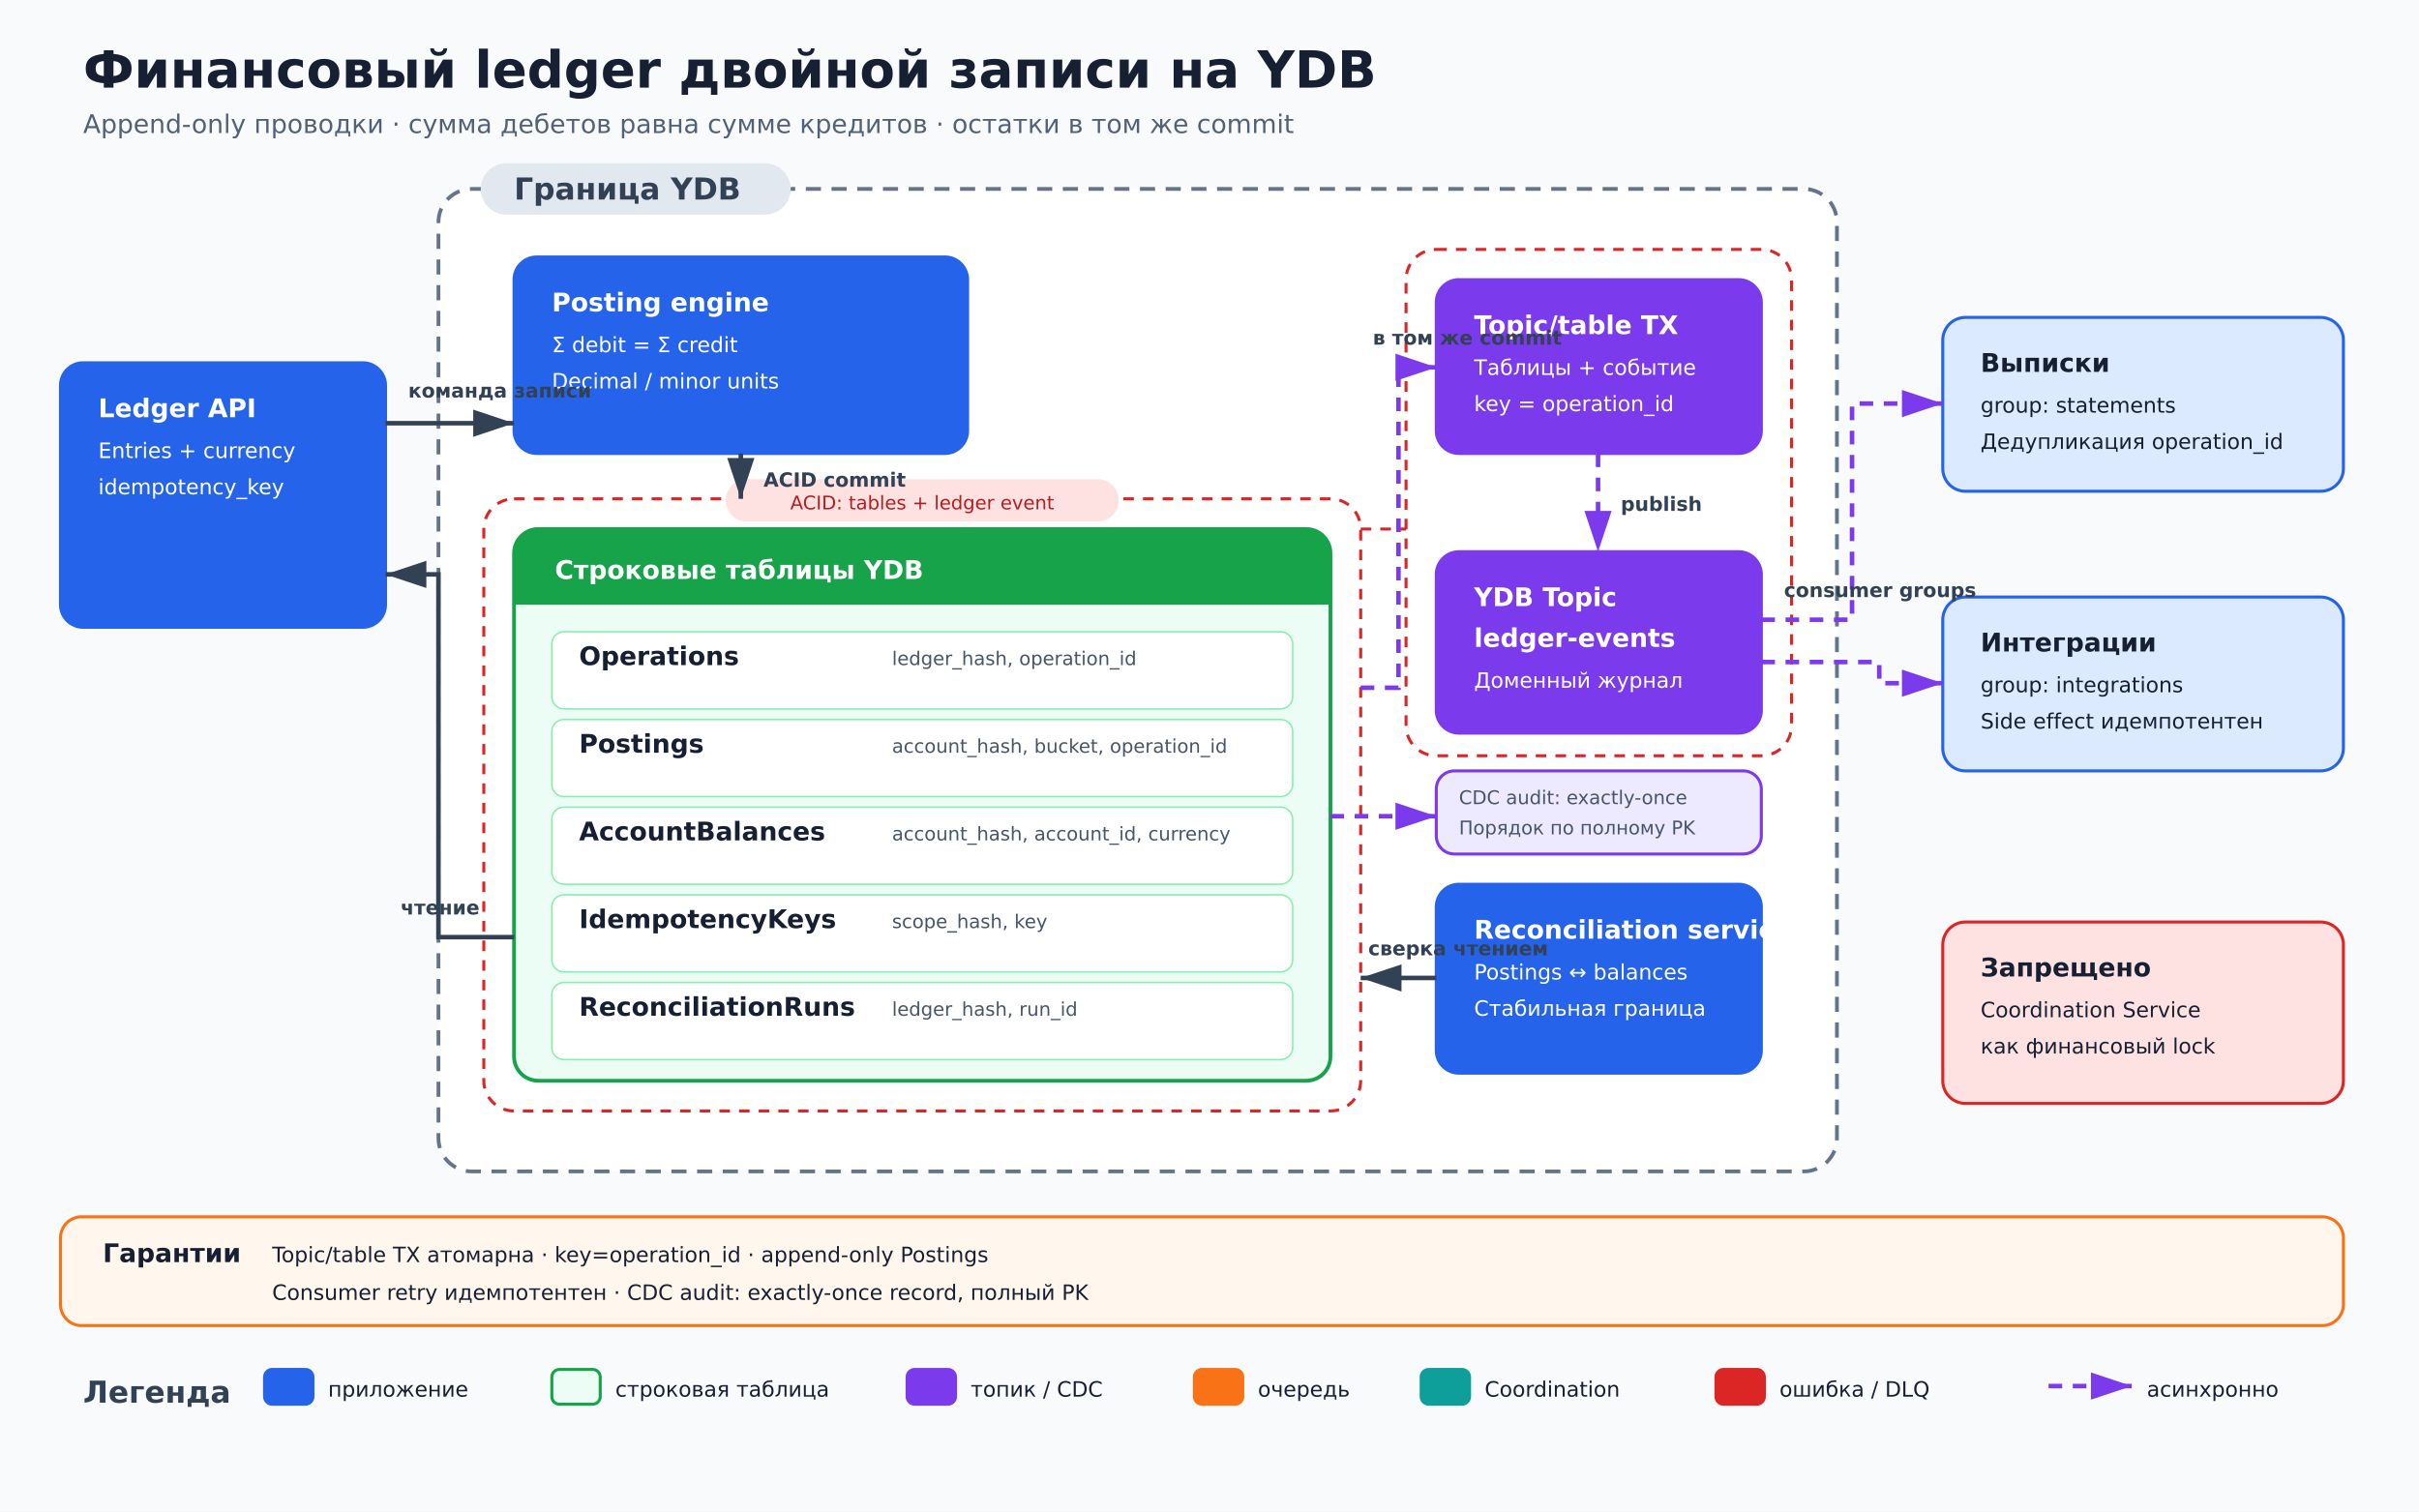
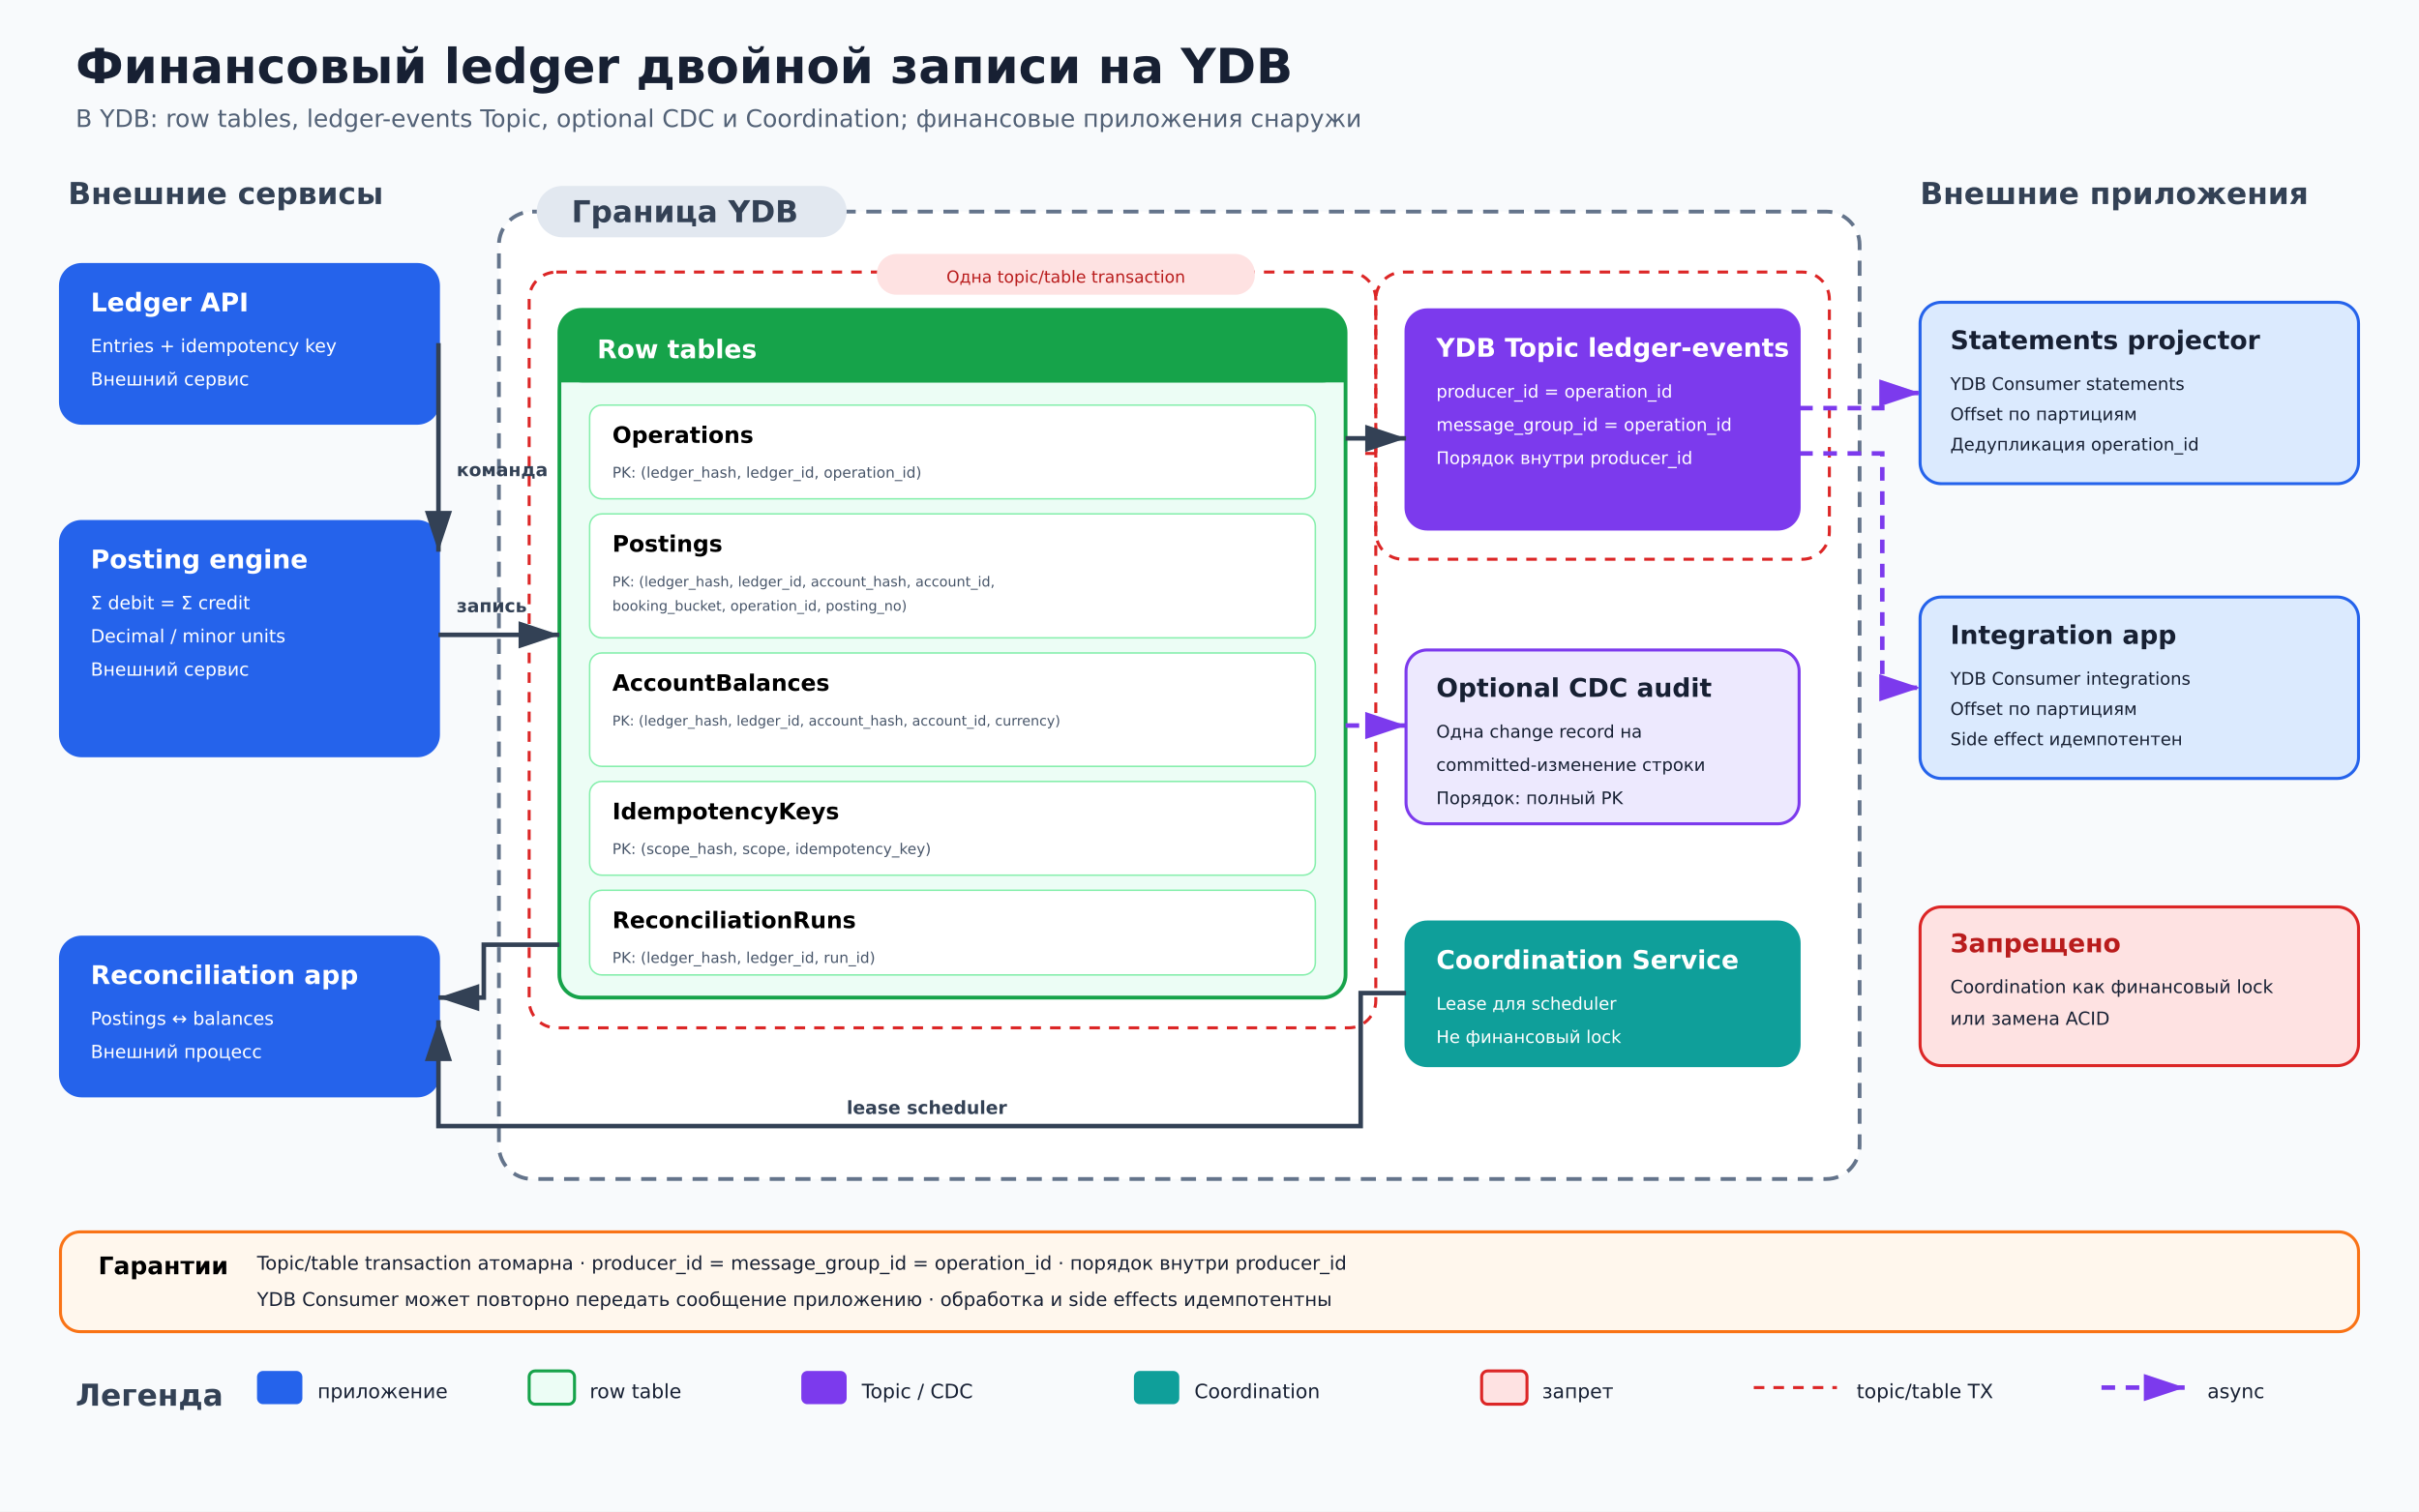
<svg xmlns="http://www.w3.org/2000/svg" version="1.1" viewBox="0 0 1600 1000" role="img" aria-labelledby="title desc" font-family="DejaVu Sans, Arial, sans-serif">
  <defs>
    <marker id="arrow" markerWidth="10" markerHeight="10" refX="9" refY="3" orient="auto" markerUnits="strokeWidth">
      <path d="M0,0 L0,6 L9,3 z" fill="#334155" />
    </marker>
    <marker id="arrowPurple" markerWidth="10" markerHeight="10" refX="9" refY="3" orient="auto" markerUnits="strokeWidth">
      <path d="M0,0 L0,6 L9,3 z" fill="#7c3aed" />
    </marker>
    <marker id="arrowOrange" markerWidth="10" markerHeight="10" refX="9" refY="3" orient="auto" markerUnits="strokeWidth">
      <path d="M0,0 L0,6 L9,3 z" fill="#ea580c" />
    </marker>
+     <marker id="arrowRed" markerWidth="10" markerHeight="10" refX="9" refY="3" orient="auto" markerUnits="strokeWidth">
+       <path d="M0,0 L0,6 L9,3 z" fill="#dc2626" />
+     </marker>
    <style>
- text { font-family: "DejaVu Sans", Arial, sans-serif; fill: #172033; }
- .heading { font-size: 34px; font-weight: 700; } .subtitle { font-size: 17px; fill: #526176; }
- .boundary-label { font-size: 20px; font-weight: 700; fill: #334155; }
- .box-title { font-size: 17px; font-weight: 700; } .box-text { font-size: 14px; } .small { font-size: 12.5px; fill: #475569; }
- .flow { font-size: 13px; font-weight: 700; fill: #334155; }
- .arrow { fill: none; stroke: #334155; stroke-width: 3; marker-end: url(#arrow); }
- .async { fill: none; stroke: #7c3aed; stroke-width: 3; stroke-dasharray: 9 7; marker-end: url(#arrowPurple); }
- .queue-flow { fill: none; stroke: #ea580c; stroke-width: 3; stroke-dasharray: 9 7; marker-end: url(#arrowOrange); }
+ text{font-family:"DejaVu Sans",Arial,sans-serif}.heading{font-size:32px;font-weight:700;fill:#172033}.subtitle{font-size:16px;fill:#526176}.boundary{font-size:20px;font-weight:700;fill:#334155}.box-title{font-weight:700}.body{fill:#172033}.small{font-size:11px;fill:#475569}.flow{font-size:12px;font-weight:700;fill:#334155}.arrow{fill:none;stroke:#334155;stroke-width:3}.async{fill:none;stroke:#7c3aed;stroke-width:3;stroke-dasharray:9 7}.queue{fill:none;stroke:#ea580c;stroke-width:3;stroke-dasharray:9 7}.red-arrow{fill:none;stroke:#dc2626;stroke-width:3}.tx{fill:none;stroke:#dc2626;stroke-width:2;stroke-dasharray:7 6}
</style>
  </defs>
  <rect width="1600" height="1000" fill="#f8fafc" />
-   <text x="55" y="58" class="heading" text-anchor="start">
-     <tspan x="55" dy="0">Финансовый ledger двойной записи на YDB</tspan>
-   </text>
-   <text x="55" y="88" class="subtitle" text-anchor="start">
-     <tspan x="55" dy="0">Append-only проводки · сумма дебетов равна сумме кредитов · остатки в том же commit</tspan>
-   </text>
-   <rect x="290" y="125" width="925" height="650" rx="22" fill="#ffffff" stroke="#64748b" stroke-width="2.5" stroke-dasharray="10 7" />
-   <rect x="318" y="108" width="205" height="34" rx="17" fill="#e2e8f0" />
-   <text x="340" y="132" class="boundary-label" text-anchor="start">
-     <tspan x="340" dy="0">Граница YDB</tspan>
-   </text>
-   <g>
-     <rect x="40" y="240" width="215" height="175" rx="15" fill="#2563eb" stroke="#2563eb" stroke-width="2" />
-     <text x="65" y="276" class="box-title" text-anchor="start" style="fill:#ffffff">
-       <tspan x="65" dy="0">Ledger API</tspan>
-     </text>
-     <text x="65" y="303" class="box-text" text-anchor="start" style="fill:#ffffff">
-       <tspan x="65" dy="0">Entries + currency</tspan>
-     </text>
-     <text x="65" y="327" class="box-text" text-anchor="start" style="fill:#ffffff">
-       <tspan x="65" dy="0">idempotency_key</tspan>
-     </text>
-   </g>
-   <g>
-     <rect x="340" y="170" width="300" height="130" rx="15" fill="#2563eb" stroke="#2563eb" stroke-width="2" />
-     <text x="365" y="206" class="box-title" text-anchor="start" style="fill:#ffffff">
-       <tspan x="365" dy="0">Posting engine</tspan>
-     </text>
-     <text x="365" y="233" class="box-text" text-anchor="start" style="fill:#ffffff">
-       <tspan x="365" dy="0">Σ debit = Σ credit</tspan>
-     </text>
-     <text x="365" y="257" class="box-text" text-anchor="start" style="fill:#ffffff">
-       <tspan x="365" dy="0">Decimal / minor units</tspan>
-     </text>
-   </g>
-   <rect x="320" y="330" width="580" height="405" rx="20" fill="none" stroke="#dc2626" stroke-width="2" stroke-dasharray="7 6" />
-   <rect x="930" y="165" width="255" height="335" rx="20" fill="none" stroke="#dc2626" stroke-width="2" stroke-dasharray="7 6" />
-   <path d="M900 350 H930" fill="none" stroke="#dc2626" stroke-width="2" stroke-dasharray="7 6" />
-   <rect x="480" y="317" width="260" height="28" rx="14" fill="#fee2e2" />
-   <text x="610" y="337" class="small" text-anchor="middle" style="fill:#b91c1c">
-     <tspan x="610" dy="0">ACID: tables + ledger event</tspan>
-   </text>
-   <g>
-     <rect x="340" y="350" width="540" height="365" rx="16" fill="#ecfdf5" stroke="#16a34a" stroke-width="2.5" />
-     <rect x="340" y="350" width="540" height="50" rx="16" fill="#16a34a" />
-     <path d="M340 385 H880 V400 H340 Z" fill="#16a34a" />
-     <text x="367" y="383" class="box-title" text-anchor="start" style="fill:#ffffff">
-       <tspan x="367" dy="0">Строковые таблицы YDB</tspan>
-     </text>
-     <rect x="365" y="418" width="490" height="51" rx="8" fill="#ffffff" stroke="#86efac" />
-     <text x="383" y="440" class="box-title" text-anchor="start">
-       <tspan x="383" dy="0">Operations</tspan>
-     </text>
-     <text x="590" y="440" class="small" text-anchor="start">
-       <tspan x="590" dy="0">ledger_hash, operation_id</tspan>
-     </text>
-     <rect x="365" y="476" width="490" height="51" rx="8" fill="#ffffff" stroke="#86efac" />
-     <text x="383" y="498" class="box-title" text-anchor="start">
-       <tspan x="383" dy="0">Postings</tspan>
-     </text>
-     <text x="590" y="498" class="small" text-anchor="start">
-       <tspan x="590" dy="0">account_hash, bucket, operation_id</tspan>
-     </text>
-     <rect x="365" y="534" width="490" height="51" rx="8" fill="#ffffff" stroke="#86efac" />
-     <text x="383" y="556" class="box-title" text-anchor="start">
-       <tspan x="383" dy="0">AccountBalances</tspan>
-     </text>
-     <text x="590" y="556" class="small" text-anchor="start">
-       <tspan x="590" dy="0">account_hash, account_id, currency</tspan>
-     </text>
-     <rect x="365" y="592" width="490" height="51" rx="8" fill="#ffffff" stroke="#86efac" />
-     <text x="383" y="614" class="box-title" text-anchor="start">
-       <tspan x="383" dy="0">IdempotencyKeys</tspan>
-     </text>
-     <text x="590" y="614" class="small" text-anchor="start">
-       <tspan x="590" dy="0">scope_hash, key</tspan>
-     </text>
-     <rect x="365" y="650" width="490" height="51" rx="8" fill="#ffffff" stroke="#86efac" />
-     <text x="383" y="672" class="box-title" text-anchor="start">
-       <tspan x="383" dy="0">ReconciliationRuns</tspan>
-     </text>
-     <text x="590" y="672" class="small" text-anchor="start">
-       <tspan x="590" dy="0">ledger_hash, run_id</tspan>
-     </text>
-   </g>
-   <g>
-     <rect x="950" y="185" width="215" height="115" rx="15" fill="#7c3aed" stroke="#7c3aed" stroke-width="2" />
-     <text x="975" y="221" class="box-title" text-anchor="start" style="fill:#ffffff">
-       <tspan x="975" dy="0">Topic/table TX</tspan>
-     </text>
-     <text x="975" y="248" class="box-text" text-anchor="start" style="fill:#ffffff">
-       <tspan x="975" dy="0">Таблицы + событие</tspan>
-     </text>
-     <text x="975" y="272" class="box-text" text-anchor="start" style="fill:#ffffff">
-       <tspan x="975" dy="0">key = operation_id</tspan>
-     </text>
-   </g>
-   <g>
-     <rect x="950" y="365" width="215" height="120" rx="15" fill="#7c3aed" stroke="#7c3aed" stroke-width="2" />
-     <text x="975" y="401" class="box-title" text-anchor="start" style="fill:#ffffff">
-       <tspan x="975" dy="0">YDB Topic</tspan>
-     </text>
-     <text x="975" y="428" class="box-title" text-anchor="start" style="fill:#ffffff">
-       <tspan x="975" dy="0">ledger-events</tspan>
-     </text>
-     <text x="975" y="455" class="box-text" text-anchor="start" style="fill:#ffffff">
-       <tspan x="975" dy="0">Доменный журнал</tspan>
-     </text>
-   </g>
-   <g>
-     <rect x="950" y="510" width="215" height="55" rx="12" fill="#ede9fe" stroke="#7c3aed" stroke-width="2" />
-     <text x="965" y="532" class="small">
-       <tspan x="965" dy="0">CDC audit: exactly-once</tspan>
-     </text>
-     <text x="965" y="552" class="small">
-       <tspan x="965" dy="0">Порядок по полному PK</tspan>
-     </text>
-   </g>
-   <path d="M880 540 H950" class="async" marker-end="url(#arrowPurple)" />
-   <g>
-     <rect x="950" y="585" width="215" height="125" rx="15" fill="#2563eb" stroke="#2563eb" stroke-width="2" />
-     <text x="975" y="621" class="box-title" text-anchor="start" style="fill:#ffffff">
-       <tspan x="975" dy="0">Reconciliation service</tspan>
-     </text>
-     <text x="975" y="648" class="box-text" text-anchor="start" style="fill:#ffffff">
-       <tspan x="975" dy="0">Postings ↔ balances</tspan>
-     </text>
-     <text x="975" y="672" class="box-text" text-anchor="start" style="fill:#ffffff">
-       <tspan x="975" dy="0">Стабильная граница</tspan>
-     </text>
-   </g>
-   <path d="M255 280 H340" class="arrow" marker-end="url(#arrow)" />
-   <text x="270" y="263" class="flow" text-anchor="start">
-     <tspan x="270" dy="0">команда записи</tspan>
-   </text>
-   <path d="M340 620 H290 V380 H255" class="arrow" marker-end="url(#arrow)" />
-   <text x="265" y="605" class="flow" text-anchor="start">
-     <tspan x="265" dy="0">чтение</tspan>
-   </text>
-   <path d="M490 300 V330" class="arrow" marker-end="url(#arrow)" />
-   <text x="505" y="322" class="flow" text-anchor="start">
-     <tspan x="505" dy="0">ACID commit</tspan>
-   </text>
-   <path d="M900 455 H925 V243 H950" class="async" marker-end="url(#arrowPurple)" />
-   <text x="908" y="228" class="flow" text-anchor="start">
-     <tspan x="908" dy="0">в том же commit</tspan>
-   </text>
-   <path d="M1057 300 V365" class="async" marker-end="url(#arrowPurple)" />
-   <text x="1072" y="338" class="flow" text-anchor="start">
-     <tspan x="1072" dy="0">publish</tspan>
-   </text>
-   <path d="M950 647 H900" class="arrow" marker-end="url(#arrow)" />
-   <text x="905" y="632" class="flow" text-anchor="start">
-     <tspan x="905" dy="0">сверка чтением</tspan>
-   </text>
-   <g>
-     <rect x="1285" y="210" width="265" height="115" rx="15" fill="#dbeafe" stroke="#2563eb" stroke-width="2" />
-     <text x="1310" y="246" class="box-title" text-anchor="start" style="fill:#172033">
-       <tspan x="1310" dy="0">Выписки</tspan>
-     </text>
-     <text x="1310" y="273" class="box-text" text-anchor="start" style="fill:#172033">
-       <tspan x="1310" dy="0">group: statements</tspan>
-     </text>
-     <text x="1310" y="297" class="box-text" text-anchor="start" style="fill:#172033">
-       <tspan x="1310" dy="0">Дедупликация operation_id</tspan>
-     </text>
-   </g>
-   <g>
-     <rect x="1285" y="395" width="265" height="115" rx="15" fill="#dbeafe" stroke="#2563eb" stroke-width="2" />
-     <text x="1310" y="431" class="box-title" text-anchor="start" style="fill:#172033">
-       <tspan x="1310" dy="0">Интеграции</tspan>
-     </text>
-     <text x="1310" y="458" class="box-text" text-anchor="start" style="fill:#172033">
-       <tspan x="1310" dy="0">group: integrations</tspan>
-     </text>
-     <text x="1310" y="482" class="box-text" text-anchor="start" style="fill:#172033">
-       <tspan x="1310" dy="0">Side effect идемпотентен</tspan>
-     </text>
-   </g>
-   <path d="M1165 410 H1225 V267 H1285" class="async" marker-end="url(#arrowPurple)" />
-   <path d="M1165 438 H1243 V452 H1285" class="async" marker-end="url(#arrowPurple)" />
-   <text x="1180" y="395" class="flow" text-anchor="start">
-     <tspan x="1180" dy="0">consumer groups</tspan>
-   </text>
-   <g>
-     <rect x="1285" y="610" width="265" height="120" rx="15" fill="#fee2e2" stroke="#dc2626" stroke-width="2" />
-     <text x="1310" y="646" class="box-title" text-anchor="start" style="fill:#172033">
-       <tspan x="1310" dy="0">Запрещено</tspan>
-     </text>
-     <text x="1310" y="673" class="box-text" text-anchor="start" style="fill:#172033">
-       <tspan x="1310" dy="0">Coordination Service</tspan>
-     </text>
-     <text x="1310" y="697" class="box-text" text-anchor="start" style="fill:#172033">
-       <tspan x="1310" dy="0">как финансовый lock</tspan>
-     </text>
-   </g>
-   <rect x="40" y="805" width="1510" height="72" rx="14" fill="#fff7ed" stroke="#f97316" stroke-width="2" />
-   <text x="68" y="835" class="box-title" text-anchor="start">
-     <tspan x="68" dy="0">Гарантии</tspan>
-   </text>
-   <text x="180" y="835" class="box-text" text-anchor="start">
-     <tspan x="180" dy="0">Topic/table TX атомарна · key=operation_id · append-only Postings</tspan>
-     <tspan x="180" dy="25">Consumer retry идемпотентен · CDC audit: exactly-once record, полный PK</tspan>
-   </text>
-   <text x="55" y="928" class="boundary-label" text-anchor="start">
-     <tspan x="55" dy="0">Легенда</tspan>
-   </text>
-   <rect x="175" y="906" width="32" height="23" rx="5" fill="#2563eb" stroke="#2563eb" stroke-width="2" />
-   <text x="217" y="924" class="box-text" text-anchor="start">
-     <tspan x="217" dy="0">приложение</tspan>
-   </text>
-   <rect x="365" y="906" width="32" height="23" rx="5" fill="#ecfdf5" stroke="#16a34a" stroke-width="2" />
-   <text x="407" y="924" class="box-text" text-anchor="start">
-     <tspan x="407" dy="0">строковая таблица</tspan>
-   </text>
-   <rect x="600" y="906" width="32" height="23" rx="5" fill="#7c3aed" stroke="#7c3aed" stroke-width="2" />
-   <text x="642" y="924" class="box-text" text-anchor="start">
-     <tspan x="642" dy="0">топик / CDC</tspan>
-   </text>
-   <rect x="790" y="906" width="32" height="23" rx="5" fill="#f97316" stroke="#f97316" stroke-width="2" />
-   <text x="832" y="924" class="box-text" text-anchor="start">
-     <tspan x="832" dy="0">очередь</tspan>
-   </text>
-   <rect x="940" y="906" width="32" height="23" rx="5" fill="#0f9f9a" stroke="#0f9f9a" stroke-width="2" />
-   <text x="982" y="924" class="box-text" text-anchor="start">
-     <tspan x="982" dy="0">Coordination</tspan>
-   </text>
-   <rect x="1135" y="906" width="32" height="23" rx="5" fill="#dc2626" stroke="#dc2626" stroke-width="2" />
-   <text x="1177" y="924" class="box-text" text-anchor="start">
-     <tspan x="1177" dy="0">ошибка / DLQ</tspan>
-   </text>
-   <line x1="1355" y1="917" x2="1410" y2="917" class="async" marker-end="url(#arrowPurple)" />
-   <text x="1420" y="924" class="box-text" text-anchor="start">
-     <tspan x="1420" dy="0">асинхронно</tspan>
+   <text x="50" y="55" class="heading" text-anchor="start">
+     <tspan x="50" dy="0">Финансовый ledger двойной записи на YDB</tspan>
+   </text>
+   <text x="50" y="84" class="subtitle" text-anchor="start">
+     <tspan x="50" dy="0">В YDB: row tables, ledger-events Topic, optional CDC и Coordination; финансовые приложения снаружи</tspan>
+   </text>
+   <rect x="330" y="140" width="900" height="640" rx="22" fill="#ffffff" stroke="#64748b" stroke-width="2.5" stroke-dasharray="10 7" />
+   <rect x="355" y="123" width="205" height="34" rx="17" fill="#e2e8f0" />
+   <text x="378" y="147" class="boundary" text-anchor="start">
+     <tspan x="378" dy="0">Граница YDB</tspan>
+   </text>
+   <text x="45" y="135" class="boundary" text-anchor="start">
+     <tspan x="45" dy="0">Внешние сервисы</tspan>
+   </text>
+   <text x="1270" y="135" class="boundary" text-anchor="start">
+     <tspan x="1270" dy="0">Внешние приложения</tspan>
+   </text>
+   <g>
+     <rect x="40" y="175" width="250" height="105" rx="14" fill="#2563eb" stroke="#2563eb" stroke-width="2" />
+     <text x="60" y="206" class="box-title" text-anchor="start" style="fill:#ffffff;font-size:17px">
+       <tspan x="60" dy="0">Ledger API</tspan>
+     </text>
+     <text x="60" y="233" class="body" text-anchor="start" style="fill:#ffffff;font-size:12px">
+       <tspan x="60" dy="0">Entries + idempotency key</tspan>
+     </text>
+     <text x="60" y="255" class="body" text-anchor="start" style="fill:#ffffff;font-size:12px">
+       <tspan x="60" dy="0">Внешний сервис</tspan>
+     </text>
+   </g>
+   <g>
+     <rect x="40" y="345" width="250" height="155" rx="14" fill="#2563eb" stroke="#2563eb" stroke-width="2" />
+     <text x="60" y="376" class="box-title" text-anchor="start" style="fill:#ffffff;font-size:17px">
+       <tspan x="60" dy="0">Posting engine</tspan>
+     </text>
+     <text x="60" y="403" class="body" text-anchor="start" style="fill:#ffffff;font-size:12px">
+       <tspan x="60" dy="0">Σ debit = Σ credit</tspan>
+     </text>
+     <text x="60" y="425" class="body" text-anchor="start" style="fill:#ffffff;font-size:12px">
+       <tspan x="60" dy="0">Decimal / minor units</tspan>
+     </text>
+     <text x="60" y="447" class="body" text-anchor="start" style="fill:#ffffff;font-size:12px">
+       <tspan x="60" dy="0">Внешний сервис</tspan>
+     </text>
+   </g>
+   <g>
+     <rect x="40" y="620" width="250" height="105" rx="14" fill="#2563eb" stroke="#2563eb" stroke-width="2" />
+     <text x="60" y="651" class="box-title" text-anchor="start" style="fill:#ffffff;font-size:17px">
+       <tspan x="60" dy="0">Reconciliation app</tspan>
+     </text>
+     <text x="60" y="678" class="body" text-anchor="start" style="fill:#ffffff;font-size:12px">
+       <tspan x="60" dy="0">Postings ↔ balances</tspan>
+     </text>
+     <text x="60" y="700" class="body" text-anchor="start" style="fill:#ffffff;font-size:12px">
+       <tspan x="60" dy="0">Внешний процесс</tspan>
+     </text>
+   </g>
+   <rect x="350" y="180" width="560" height="500" rx="18" class="tx" />
+   <rect x="910" y="180" width="300" height="190" rx="18" class="tx" />
+   <path d="M910 300 H900" class="tx" />
+   <rect x="580" y="168" width="250" height="27" rx="13" fill="#fee2e2" />
+   <text x="705" y="187" class="small" text-anchor="middle" style="fill:#b91c1c;font-size:11px">
+     <tspan x="705" dy="0">Одна topic/table transaction</tspan>
+   </text>
+   <g>
+     <rect x="370" y="205" width="520" height="455" rx="15" fill="#ecfdf5" stroke="#16a34a" stroke-width="2.5" />
+     <rect x="370" y="205" width="520" height="48" rx="15" fill="#16a34a" />
+     <path d="M370 238 H890 V253 H370 Z" fill="#16a34a" />
+     <text x="395" y="237" class="box-title" text-anchor="start" style="fill:#ffffff;font-size:17px">
+       <tspan x="395" dy="0">Row tables</tspan>
+     </text>
+     <rect x="390" y="268" width="480" height="62" rx="8" fill="#ffffff" stroke="#86efac" />
+     <text x="405" y="293" class="box-title" text-anchor="start" style="font-size:15px">
+       <tspan x="405" dy="0">Operations</tspan>
+     </text>
+     <text x="405" y="316" class="small" text-anchor="start" style="font-size:9.8px">
+       <tspan x="405" dy="0">PK: (ledger_hash, ledger_id, operation_id)</tspan>
+     </text>
+     <rect x="390" y="340" width="480" height="82" rx="8" fill="#ffffff" stroke="#86efac" />
+     <text x="405" y="365" class="box-title" text-anchor="start" style="font-size:15px">
+       <tspan x="405" dy="0">Postings</tspan>
+     </text>
+     <text x="405" y="388" class="small" text-anchor="start" style="font-size:9.2px">
+       <tspan x="405" dy="0">PK: (ledger_hash, ledger_id, account_hash, account_id,</tspan>
+       <tspan x="405" dy="16">booking_bucket, operation_id, posting_no)</tspan>
+     </text>
+     <rect x="390" y="432" width="480" height="75" rx="8" fill="#ffffff" stroke="#86efac" />
+     <text x="405" y="457" class="box-title" text-anchor="start" style="font-size:15px">
+       <tspan x="405" dy="0">AccountBalances</tspan>
+     </text>
+     <text x="405" y="480" class="small" text-anchor="start" style="font-size:9.1px">
+       <tspan x="405" dy="0">PK: (ledger_hash, ledger_id, account_hash, account_id, currency)</tspan>
+     </text>
+     <rect x="390" y="517" width="480" height="62" rx="8" fill="#ffffff" stroke="#86efac" />
+     <text x="405" y="542" class="box-title" text-anchor="start" style="font-size:15px">
+       <tspan x="405" dy="0">IdempotencyKeys</tspan>
+     </text>
+     <text x="405" y="565" class="small" text-anchor="start" style="font-size:9.8px">
+       <tspan x="405" dy="0">PK: (scope_hash, scope, idempotency_key)</tspan>
+     </text>
+     <rect x="390" y="589" width="480" height="56" rx="8" fill="#ffffff" stroke="#86efac" />
+     <text x="405" y="614" class="box-title" text-anchor="start" style="font-size:15px">
+       <tspan x="405" dy="0">ReconciliationRuns</tspan>
+     </text>
+     <text x="405" y="637" class="small" text-anchor="start" style="font-size:9.8px">
+       <tspan x="405" dy="0">PK: (ledger_hash, ledger_id, run_id)</tspan>
+     </text>
+   </g>
+   <g>
+     <rect x="930" y="205" width="260" height="145" rx="14" fill="#7c3aed" stroke="#7c3aed" stroke-width="2" />
+     <text x="950" y="236" class="box-title" text-anchor="start" style="fill:#ffffff;font-size:17px">
+       <tspan x="950" dy="0">YDB Topic ledger-events</tspan>
+     </text>
+     <text x="950" y="263" class="body" text-anchor="start" style="fill:#ffffff;font-size:11.5px">
+       <tspan x="950" dy="0">producer_id = operation_id</tspan>
+     </text>
+     <text x="950" y="285" class="body" text-anchor="start" style="fill:#ffffff;font-size:11.5px">
+       <tspan x="950" dy="0">message_group_id = operation_id</tspan>
+     </text>
+     <text x="950" y="307" class="body" text-anchor="start" style="fill:#ffffff;font-size:11.5px">
+       <tspan x="950" dy="0">Порядок внутри producer_id</tspan>
+     </text>
+   </g>
+   <g>
+     <rect x="930" y="430" width="260" height="115" rx="14" fill="#ede9fe" stroke="#7c3aed" stroke-width="2" />
+     <text x="950" y="461" class="box-title" text-anchor="start" style="fill:#172033;font-size:17px">
+       <tspan x="950" dy="0">Optional CDC audit</tspan>
+     </text>
+     <text x="950" y="488" class="body" text-anchor="start" style="fill:#172033;font-size:11.5px">
+       <tspan x="950" dy="0">Одна change record на</tspan>
+     </text>
+     <text x="950" y="510" class="body" text-anchor="start" style="fill:#172033;font-size:11.5px">
+       <tspan x="950" dy="0">committed-изменение строки</tspan>
+     </text>
+     <text x="950" y="532" class="body" text-anchor="start" style="fill:#172033;font-size:11.5px">
+       <tspan x="950" dy="0">Порядок: полный PK</tspan>
+     </text>
+   </g>
+   <g>
+     <rect x="930" y="610" width="260" height="95" rx="14" fill="#0f9f9a" stroke="#0f9f9a" stroke-width="2" />
+     <text x="950" y="641" class="box-title" text-anchor="start" style="fill:#ffffff;font-size:17px">
+       <tspan x="950" dy="0">Coordination Service</tspan>
+     </text>
+     <text x="950" y="668" class="body" text-anchor="start" style="fill:#ffffff;font-size:11.5px">
+       <tspan x="950" dy="0">Lease для scheduler</tspan>
+     </text>
+     <text x="950" y="690" class="body" text-anchor="start" style="fill:#ffffff;font-size:11.5px">
+       <tspan x="950" dy="0">Не финансовый lock</tspan>
+     </text>
+   </g>
+   <g>
+     <rect x="1270" y="200" width="290" height="120" rx="14" fill="#dbeafe" stroke="#2563eb" stroke-width="2" />
+     <text x="1290" y="231" class="box-title" text-anchor="start" style="fill:#172033;font-size:17px">
+       <tspan x="1290" dy="0">Statements projector</tspan>
+     </text>
+     <text x="1290" y="258" class="body" text-anchor="start" style="fill:#172033;font-size:11.5px">
+       <tspan x="1290" dy="0">YDB Consumer statements</tspan>
+     </text>
+     <text x="1290" y="278" class="body" text-anchor="start" style="fill:#172033;font-size:11.5px">
+       <tspan x="1290" dy="0">Offset по партициям</tspan>
+     </text>
+     <text x="1290" y="298" class="body" text-anchor="start" style="fill:#172033;font-size:11.5px">
+       <tspan x="1290" dy="0">Дедупликация operation_id</tspan>
+     </text>
+   </g>
+   <g>
+     <rect x="1270" y="395" width="290" height="120" rx="14" fill="#dbeafe" stroke="#2563eb" stroke-width="2" />
+     <text x="1290" y="426" class="box-title" text-anchor="start" style="fill:#172033;font-size:17px">
+       <tspan x="1290" dy="0">Integration app</tspan>
+     </text>
+     <text x="1290" y="453" class="body" text-anchor="start" style="fill:#172033;font-size:11.5px">
+       <tspan x="1290" dy="0">YDB Consumer integrations</tspan>
+     </text>
+     <text x="1290" y="473" class="body" text-anchor="start" style="fill:#172033;font-size:11.5px">
+       <tspan x="1290" dy="0">Offset по партициям</tspan>
+     </text>
+     <text x="1290" y="493" class="body" text-anchor="start" style="fill:#172033;font-size:11.5px">
+       <tspan x="1290" dy="0">Side effect идемпотентен</tspan>
+     </text>
+   </g>
+   <path d="M290 227 V365" class="arrow" marker-end="url(#arrow)" />
+   <text x="302" y="315" class="flow" text-anchor="start">
+     <tspan x="302" dy="0">команда</tspan>
+   </text>
+   <path d="M290 420 H370" class="arrow" marker-end="url(#arrow)" />
+   <text x="302" y="405" class="flow" text-anchor="start">
+     <tspan x="302" dy="0">запись</tspan>
+   </text>
+   <path d="M890 290 H930" class="arrow" marker-end="url(#arrow)" />
+   <path d="M890 480 H930" class="async" marker-end="url(#arrowPurple)" />
+   <path d="M1190 270 H1245 V260 H1270" class="async" marker-end="url(#arrowPurple)" />
+   <path d="M1190 300 H1245 V455 H1270" class="async" marker-end="url(#arrowPurple)" />
+   <path d="M930 657 H900 V745 H290 V675" class="arrow" marker-end="url(#arrow)" />
+   <text x="560" y="737" class="flow" text-anchor="start">
+     <tspan x="560" dy="0">lease scheduler</tspan>
+   </text>
+   <path d="M370 625 H320 V660 H290" class="arrow" marker-end="url(#arrow)" />
+   <rect x="1270" y="600" width="290" height="105" rx="14" fill="#fee2e2" stroke="#dc2626" stroke-width="2" />
+   <text x="1290" y="630" class="box-title" text-anchor="start" style="fill:#b91c1c;font-size:17px">
+     <tspan x="1290" dy="0">Запрещено</tspan>
+   </text>
+   <text x="1290" y="657" class="body" text-anchor="start" style="font-size:12px">
+     <tspan x="1290" dy="0">Coordination как финансовый lock</tspan>
+     <tspan x="1290" dy="21">или замена ACID</tspan>
+   </text>
+   <rect x="40" y="815" width="1520" height="66" rx="13" fill="#fff7ed" stroke="#f97316" stroke-width="2" />
+   <text x="65" y="843" class="box-title" text-anchor="start" style="font-size:16px">
+     <tspan x="65" dy="0">Гарантии</tspan>
+   </text>
+   <text x="170" y="840" class="body" text-anchor="start" style="font-size:12.5px">
+     <tspan x="170" dy="0">Topic/table transaction атомарна · producer_id = message_group_id = operation_id · порядок внутри producer_id</tspan>
+     <tspan x="170" dy="24">YDB Consumer может повторно передать сообщение приложению · обработка и side effects идемпотентны</tspan>
+   </text>
+   <text x="50" y="930" class="boundary" text-anchor="start">
+     <tspan x="50" dy="0">Легенда</tspan>
+   </text>
+   <rect x="170" y="907" width="30" height="22" rx="4" fill="#2563eb" />
+   <text x="210" y="925" class="body" text-anchor="start" style="font-size:13px">
+     <tspan x="210" dy="0">приложение</tspan>
+   </text>
+   <rect x="350" y="907" width="30" height="22" rx="4" fill="#ecfdf5" stroke="#16a34a" stroke-width="2" />
+   <text x="390" y="925" class="body" text-anchor="start" style="font-size:13px">
+     <tspan x="390" dy="0">row table</tspan>
+   </text>
+   <rect x="530" y="907" width="30" height="22" rx="4" fill="#7c3aed" />
+   <text x="570" y="925" class="body" text-anchor="start" style="font-size:13px">
+     <tspan x="570" dy="0">Topic / CDC</tspan>
+   </text>
+   <rect x="750" y="907" width="30" height="22" rx="4" fill="#0f9f9a" />
+   <text x="790" y="925" class="body" text-anchor="start" style="font-size:13px">
+     <tspan x="790" dy="0">Coordination</tspan>
+   </text>
+   <rect x="980" y="907" width="30" height="22" rx="4" fill="#fee2e2" stroke="#dc2626" stroke-width="2" />
+   <text x="1020" y="925" class="body" text-anchor="start" style="font-size:13px">
+     <tspan x="1020" dy="0">запрет</tspan>
+   </text>
+   <line x1="1160" y1="918" x2="1215" y2="918" class="tx" />
+   <text x="1228" y="925" class="body" text-anchor="start" style="font-size:13px">
+     <tspan x="1228" dy="0">topic/table TX</tspan>
+   </text>
+   <line x1="1390" y1="918" x2="1445" y2="918" class="async" marker-end="url(#arrowPurple)" />
+   <text x="1460" y="925" class="body" text-anchor="start" style="font-size:13px">
+     <tspan x="1460" dy="0">async</tspan>
  </text>
</svg>
